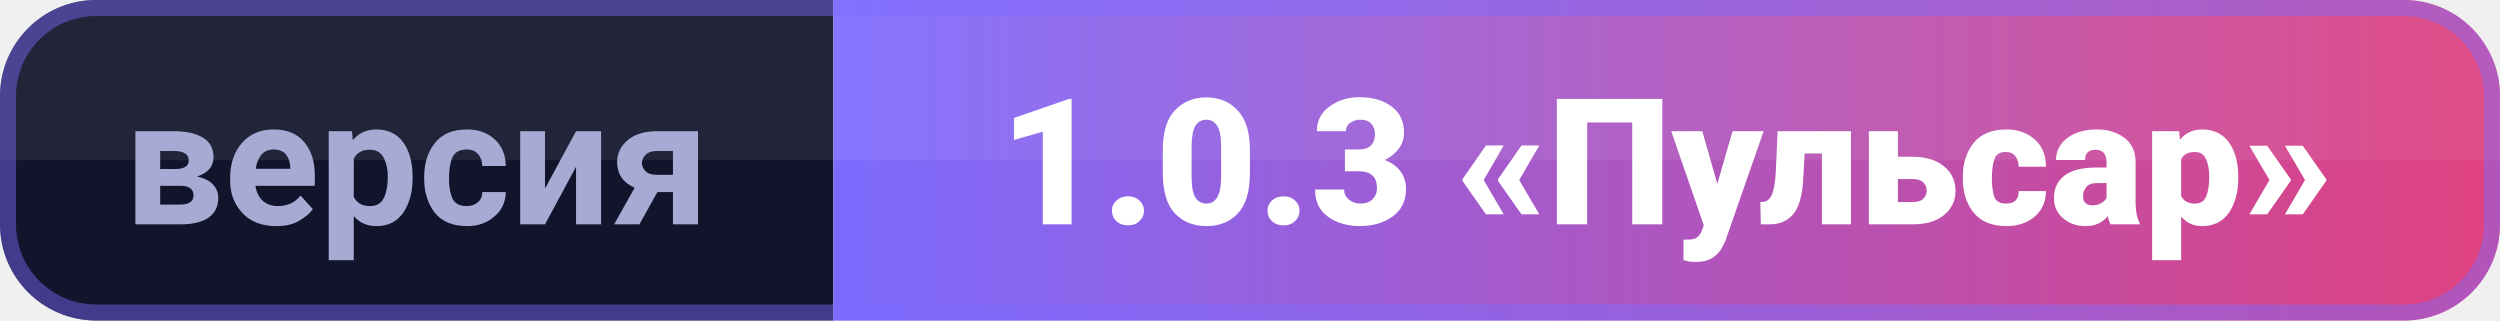
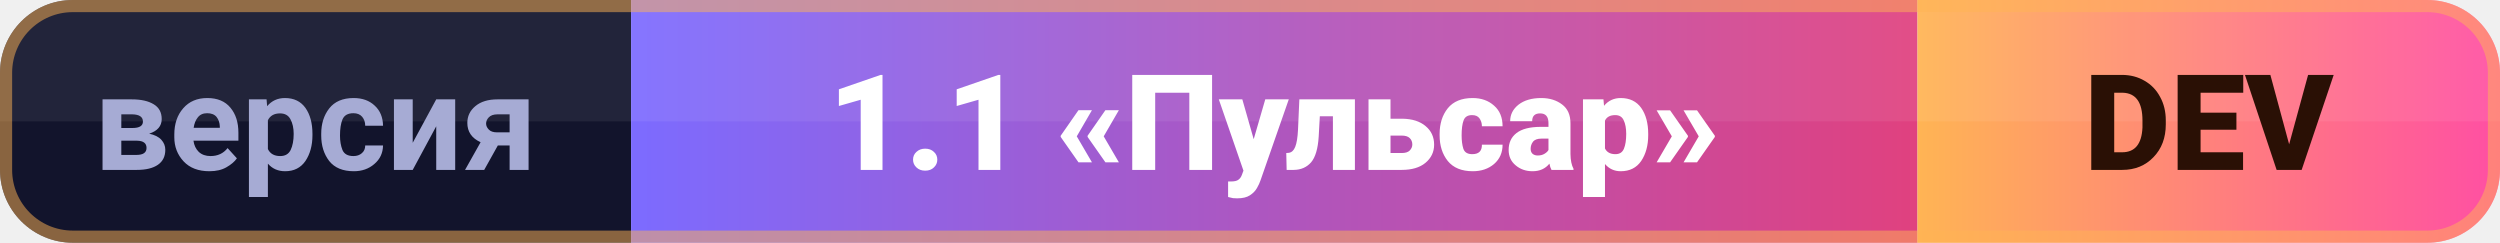
- <svg xmlns="http://www.w3.org/2000/svg" viewBox="0 0 156 20" width="156" height="20" role="img" aria-label="версия 1.0.3 «Пульсар»">
+ <svg xmlns="http://www.w3.org/2000/svg" viewBox="0 0 206 20" width="206" height="20" role="img" aria-label="версия 1.1 «Пульсар» — в разработке">
  <defs>
    <linearGradient id="v" x1="0" y1="0" x2="1" y2="0">
      <stop offset="0%" stop-color="#7c6bff" />
      <stop offset="100%" stop-color="#e0417f" />
    </linearGradient>
+     <linearGradient id="dv" x1="0" y1="0" x2="1" y2="0">
+       <stop offset="0%" stop-color="#ffb454" />
+       <stop offset="100%" stop-color="#ff4fa3" />
+     </linearGradient>
    <clipPath id="c">
-       <rect width="156" height="20" rx="6" />
+       <rect width="206" height="20" rx="6" />
    </clipPath>
  </defs>
  <g clip-path="url(#c)" font-family="system-ui,-apple-system,'Segoe UI',Roboto,sans-serif" font-size="11">
    <rect width="52" height="20" fill="#12142c" />
-     <rect x="52" width="104" height="20" fill="url(#v)" />
-     <rect width="156" height="10" fill="#ffffff" opacity=".07" />
+     <rect x="52" width="106" height="20" fill="url(#v)" />
+     <rect x="158" width="48" height="20" fill="url(#dv)" />
+     <rect width="206" height="10" fill="#ffffff" opacity=".07" />
    <text x="26" y="14" fill="#a6abd4" font-weight="600" text-anchor="middle">версия</text>
-     <text x="104" y="14" fill="#ffffff" font-weight="800" text-anchor="middle">1.0.3 «Пульсар»</text>
+     <text x="105" y="14" fill="#ffffff" font-weight="800" text-anchor="middle">1.1 «Пульсар»</text>
+     <text x="182" y="14" fill="#2a1005" font-weight="800" text-anchor="middle">DEV</text>
  </g>
-   <rect x=".5" y=".5" width="155" height="19" rx="5.5" fill="none" stroke="#7c6bff" stroke-opacity=".45" />
+   <rect x=".5" y=".5" width="205" height="19" rx="5.5" fill="none" stroke="#ffb454" stroke-opacity=".5" />
</svg>
